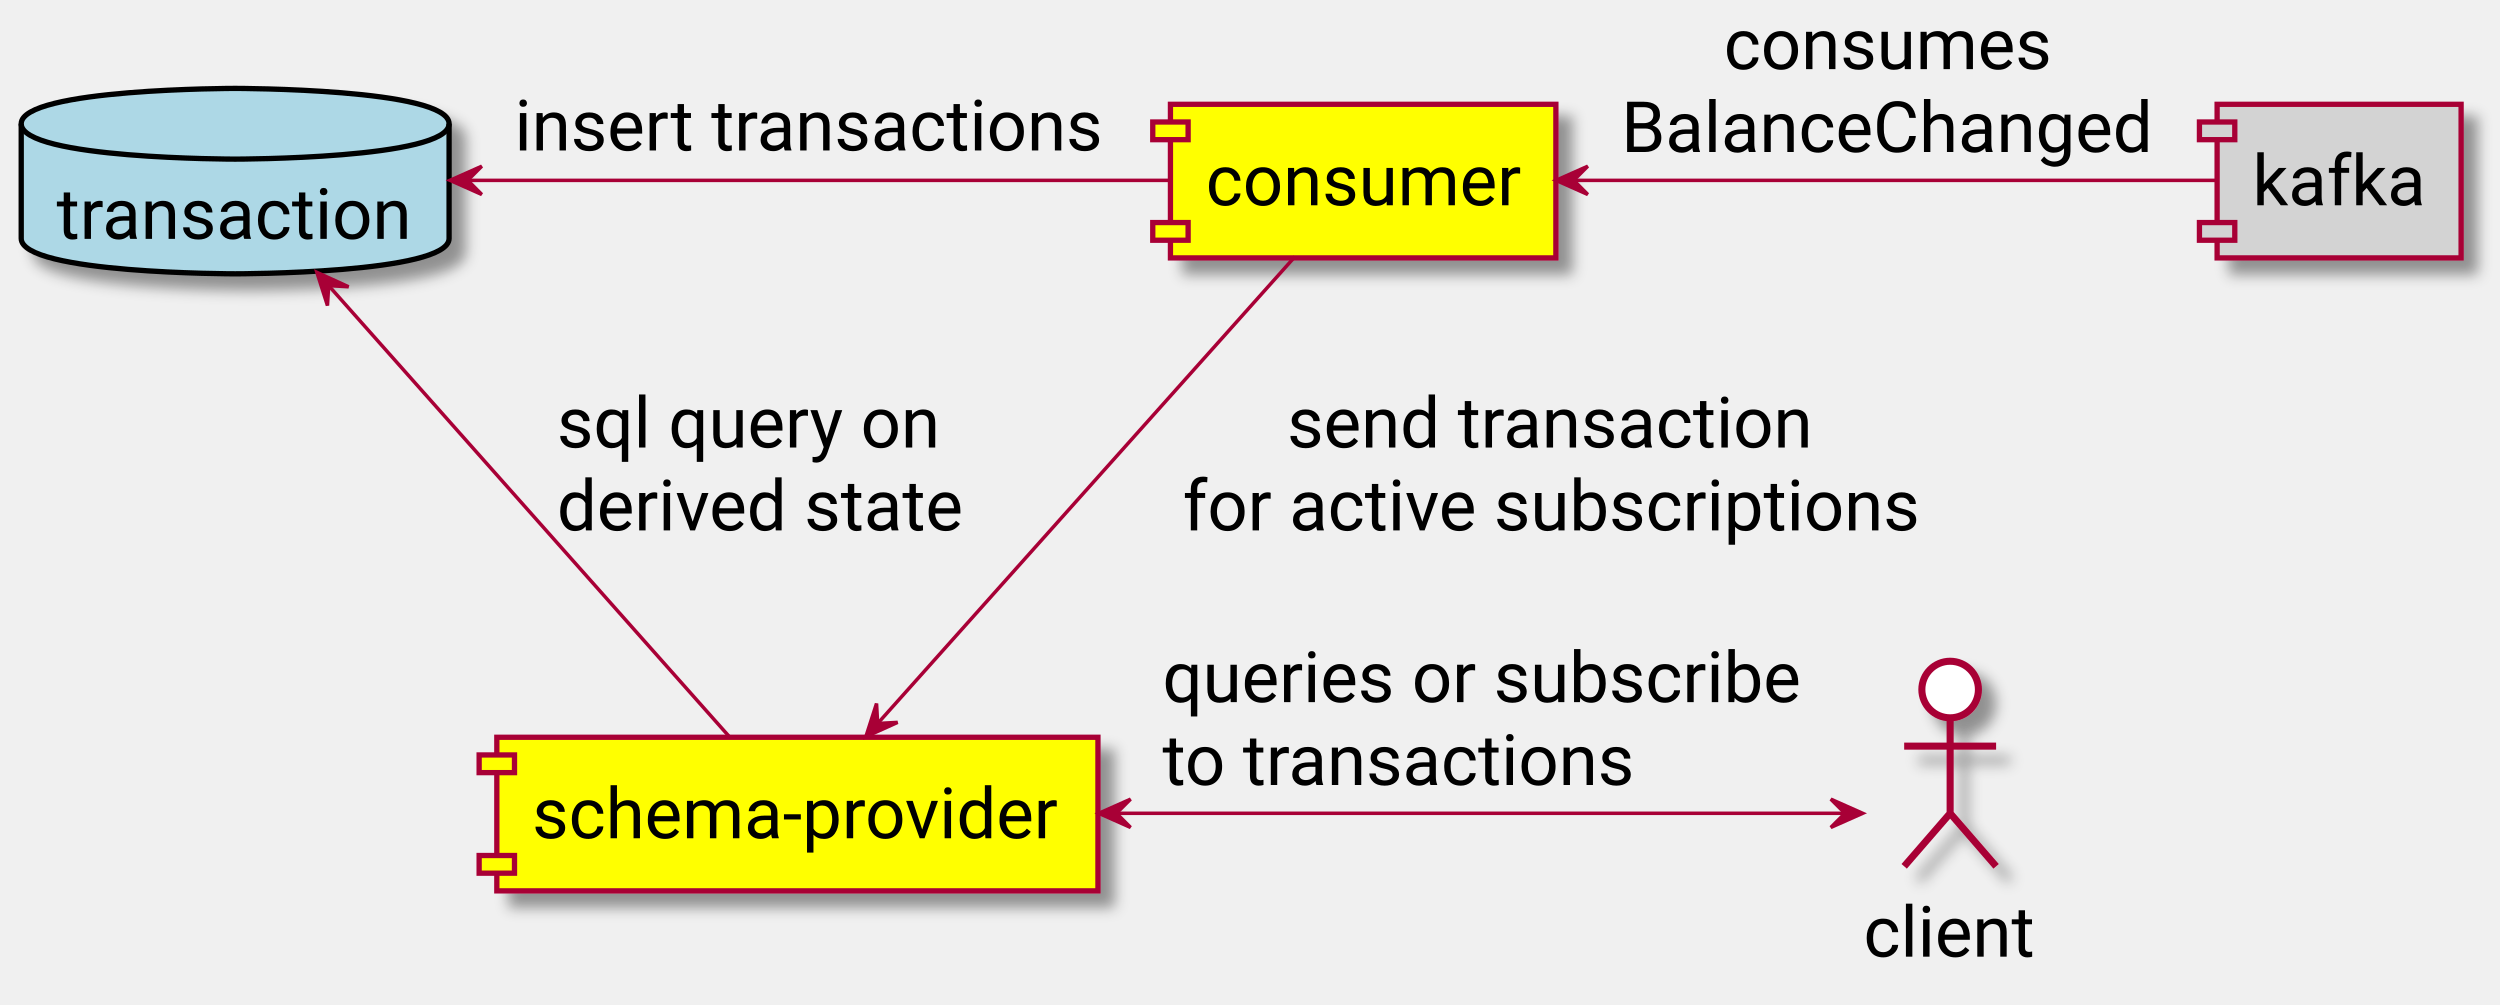
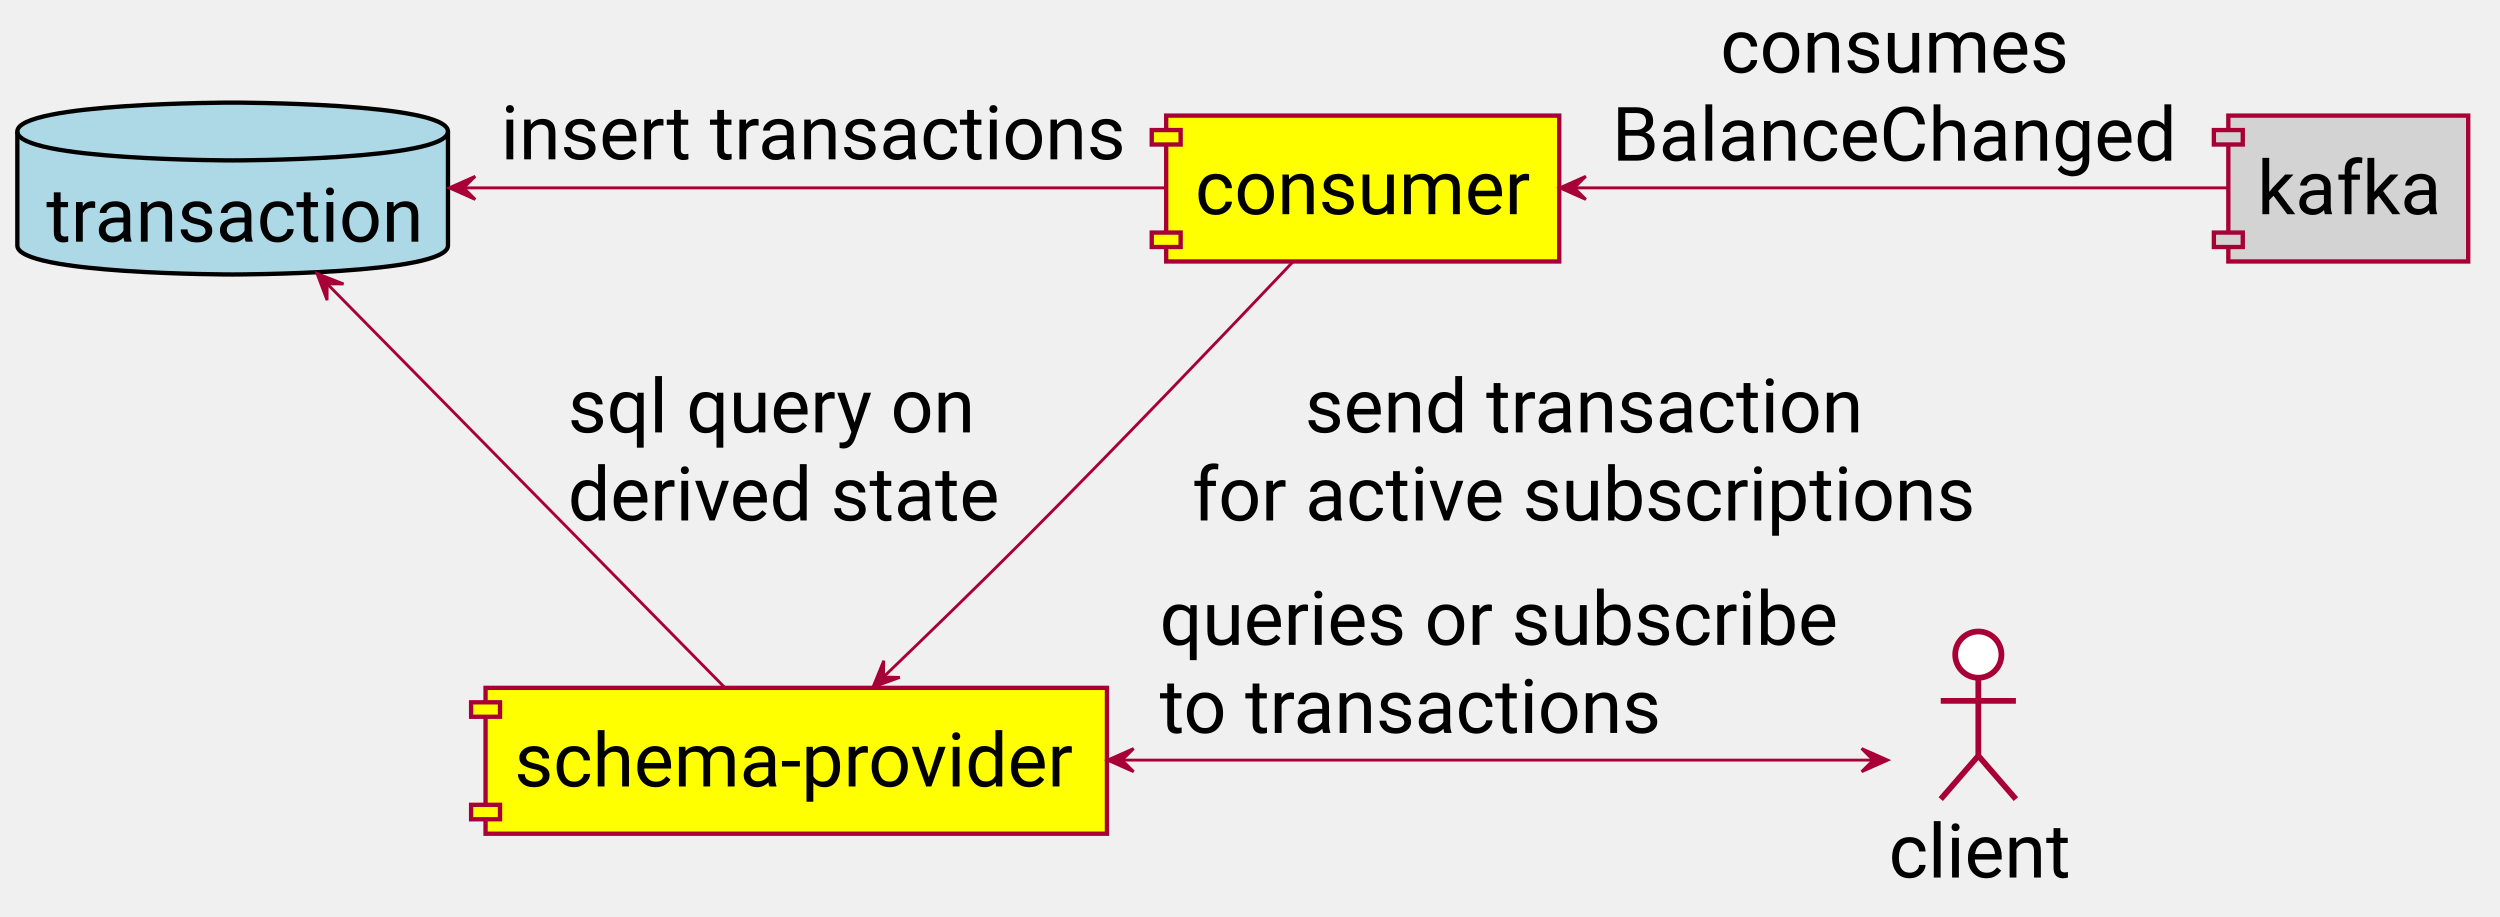
- <svg xmlns="http://www.w3.org/2000/svg" contentScriptType="application/ecmascript" contentStyleType="text/css" height="568px" preserveAspectRatio="none" style="width:1414px;height:568px;" version="1.1" viewBox="0 0 1414 568" width="1414px" zoomAndPan="magnify">
-   <defs>
-     <filter height="300%" id="f1nd7o7vh200ab" width="300%" x="-1" y="-1">
-       <feGaussianBlur result="blurOut" stdDeviation="4.0" />
-       <feColorMatrix in="blurOut" result="blurOut2" type="matrix" values="0 0 0 0 0 0 0 0 0 0 0 0 0 0 0 0 0 0 .4 0" />
-       <feOffset dx="8.0" dy="8.0" in="blurOut2" result="blurOut3" />
-       <feBlend in="SourceGraphic" in2="blurOut3" mode="normal" />
-     </filter>
-   </defs>
+ <svg xmlns="http://www.w3.org/2000/svg" contentScriptType="application/ecmascript" contentStyleType="text/css" height="634px" preserveAspectRatio="none" style="width:1730px;height:634px;" version="1.1" viewBox="0 0 1730 634" width="1730px" zoomAndPan="magnify">
+   <defs />
  <g>
-     <path d="M12,70 C12,50 133,50 133,50 C133,50 254,50 254,70 L254,134.875 C254,154.875 133,154.875 133,154.875 C133,154.875 12,154.875 12,134.875 L12,70 " fill="#ADD8E6" filter="url(#f1nd7o7vh200ab)" style="stroke: #000000; stroke-width: 3.0;" />
-     <path d="M12,70 C12,90 133,90 133,90 C133,90 254,90 254,70 " fill="none" style="stroke: #000000; stroke-width: 3.0;" />
-     <text fill="#000000" font-family="Roboto" font-size="40" lengthAdjust="spacingAndGlyphs" textLength="202" x="32" y="135.109">transaction</text>
-     <rect fill="#FFFF00" filter="url(#f1nd7o7vh200ab)" height="86.875" style="stroke: #A80036; stroke-width: 3.0;" width="218" x="662" y="59" />
-     <rect fill="#FFFF00" height="10" style="stroke: #A80036; stroke-width: 3.0;" width="20" x="652" y="69" />
-     <rect fill="#FFFF00" height="10" style="stroke: #A80036; stroke-width: 3.0;" width="20" x="652" y="125.875" />
-     <text fill="#000000" font-family="Roboto" font-size="40" lengthAdjust="spacingAndGlyphs" textLength="178" x="682" y="116.109">consumer</text>
-     <ellipse cx="1103" cy="390" fill="#FFFFFF" filter="url(#f1nd7o7vh200ab)" rx="16" ry="16" style="stroke: #A80036; stroke-width: 4.0;" />
-     <path d="M1103,406 L1103,460 M1077,422 L1129,422 M1103,460 L1077,490 M1103,460 L1129,490 " fill="none" filter="url(#f1nd7o7vh200ab)" style="stroke: #A80036; stroke-width: 4.0;" />
-     <text fill="#000000" font-family="Roboto" font-size="40" lengthAdjust="spacingAndGlyphs" textLength="98" x="1054" y="541.109">client</text>
-     <rect fill="#D3D3D3" filter="url(#f1nd7o7vh200ab)" height="86.875" style="stroke: #A80036; stroke-width: 3.0;" width="138" x="1254" y="59" />
-     <rect fill="#D3D3D3" height="10" style="stroke: #A80036; stroke-width: 3.0;" width="20" x="1244" y="69" />
-     <rect fill="#D3D3D3" height="10" style="stroke: #A80036; stroke-width: 3.0;" width="20" x="1244" y="125.875" />
-     <text fill="#000000" font-family="Roboto" font-size="40" lengthAdjust="spacingAndGlyphs" textLength="98" x="1274" y="116.109">kafka</text>
-     <rect fill="#FFFF00" filter="url(#f1nd7o7vh200ab)" height="86.875" style="stroke: #A80036; stroke-width: 3.0;" width="340" x="281" y="417" />
-     <rect fill="#FFFF00" height="10" style="stroke: #A80036; stroke-width: 3.0;" width="20" x="271" y="427" />
-     <rect fill="#FFFF00" height="10" style="stroke: #A80036; stroke-width: 3.0;" width="20" x="271" y="483.875" />
-     <text fill="#000000" font-family="Roboto" font-size="40" lengthAdjust="spacingAndGlyphs" textLength="300" x="301" y="474.109">schema-provider</text>
-     <path d="M264.981,102 C382.29,102 551.763,102 661.655,102 " fill="none" id="tr&lt;-c" style="stroke: #A80036; stroke-width: 2.0;" />
-     <polygon fill="#A80036" points="254.505,102,272.505,110,264.505,102,272.505,94,254.505,102" style="stroke: #A80036; stroke-width: 2.0;" />
-     <text fill="#000000" font-family="Roboto" font-size="40" lengthAdjust="spacingAndGlyphs" textLength="334" x="291" y="85.109">insert transactions</text>
-     <path d="M890.62,102 C1001.43,102 1162.432,102 1253.469,102 " fill="none" id="c&lt;-kc" style="stroke: #A80036; stroke-width: 2.0;" />
-     <polygon fill="#A80036" points="880.057,102,898.057,110,890.057,102,898.057,94,880.057,102" style="stroke: #A80036; stroke-width: 2.0;" />
-     <text fill="#000000" font-family="Roboto" font-size="40" lengthAdjust="spacingAndGlyphs" textLength="184" x="975" y="39.109">consumes</text>
-     <text fill="#000000" font-family="Roboto" font-size="40" lengthAdjust="spacingAndGlyphs" textLength="300" x="917" y="85.984">BalanceChanged</text>
-     <path d="M631.673,460 C769.457,460 950.788,460 1043.223,460 " fill="none" id="sp-cl" style="stroke: #A80036; stroke-width: 2.0;" />
-     <polygon fill="#A80036" points="1053.507,460,1035.507,452,1043.507,460,1035.507,468,1053.507,460" style="stroke: #A80036; stroke-width: 2.0;" />
-     <polygon fill="#A80036" points="621.454,460,639.454,468,631.454,460,639.454,452,621.454,460" style="stroke: #A80036; stroke-width: 2.0;" />
-     <text fill="#000000" font-family="Roboto" font-size="40" lengthAdjust="spacingAndGlyphs" textLength="360" x="657.5" y="397.109">queries or subscribe</text>
-     <text fill="#000000" font-family="Roboto" font-size="40" lengthAdjust="spacingAndGlyphs" textLength="268" x="657.5" y="443.984">to transactions</text>
-     <path d="M186.066,161.741 C250.08,233.808 356.127,353.193 412.689,416.87 " fill="none" id="tr&lt;-sp" style="stroke: #A80036; stroke-width: 2.0;" />
-     <polygon fill="#A80036" points="179.24,154.056,185.213,172.827,185.881,161.533,197.175,162.201,179.24,154.056" style="stroke: #A80036; stroke-width: 2.0;" />
-     <text fill="#000000" font-family="Roboto" font-size="40" lengthAdjust="spacingAndGlyphs" textLength="214" x="315" y="253.109">sql query on</text>
-     <text fill="#000000" font-family="Roboto" font-size="40" lengthAdjust="spacingAndGlyphs" textLength="234" x="315" y="299.984">derived state</text>
-     <path d="M732.401,145.183 C673.057,211.573 559.663,338.433 496.442,409.161 " fill="none" id="c-&gt;sp" style="stroke: #A80036; stroke-width: 2.0;" />
-     <polygon fill="#A80036" points="489.736,416.664,507.697,408.575,496.401,409.208,495.767,397.912,489.736,416.664" style="stroke: #A80036; stroke-width: 2.0;" />
-     <text fill="#000000" font-family="Roboto" font-size="40" lengthAdjust="spacingAndGlyphs" textLength="298" x="728" y="253.109">send transaction</text>
-     <text fill="#000000" font-family="Roboto" font-size="40" lengthAdjust="spacingAndGlyphs" textLength="416" x="669" y="299.984">for active subscriptions</text>
+     <path d="M12,91 C12,71 161,71 161,71 C161,71 310,71 310,91 L310,169.938 C310,189.938 161,189.938 161,189.938 C161,189.938 12,189.938 12,169.938 L12,91 " fill="#ADD8E6" style="stroke: #000000; stroke-width: 3.0;" />
+     <path d="M12,91 C12,111 161,111 161,111 C161,111 310,111 310,91 " fill="none" style="stroke: #000000; stroke-width: 3.0;" />
+     <text fill="#000000" font-family="Roboto" font-size="52" lengthAdjust="spacingAndGlyphs" textLength="258" x="32" y="167.242">transaction</text>
+     <rect fill="#FFFF00" height="100.938" style="stroke: #A80036; stroke-width: 3.0;" width="272" x="807" y="80" />
+     <rect fill="#FFFF00" height="10" style="stroke: #A80036; stroke-width: 3.0;" width="20" x="797" y="90" />
+     <rect fill="#FFFF00" height="10" style="stroke: #A80036; stroke-width: 3.0;" width="20" x="797" y="160.938" />
+     <text fill="#000000" font-family="Roboto" font-size="52" lengthAdjust="spacingAndGlyphs" textLength="232" x="827" y="148.242">consumer</text>
+     <ellipse cx="1369" cy="453" fill="#FFFFFF" rx="16" ry="16" style="stroke: #A80036; stroke-width: 4.0;" />
+     <path d="M1369,469 L1369,523 M1343,485 L1395,485 M1369,523 L1343,553 M1369,523 L1395,553 " fill="none" style="stroke: #A80036; stroke-width: 4.0;" />
+     <text fill="#000000" font-family="Roboto" font-size="52" lengthAdjust="spacingAndGlyphs" textLength="124" x="1307" y="607.242">client</text>
+     <rect fill="#D3D3D3" height="100.938" style="stroke: #A80036; stroke-width: 3.0;" width="166" x="1542" y="80" />
+     <rect fill="#D3D3D3" height="10" style="stroke: #A80036; stroke-width: 3.0;" width="20" x="1532" y="90" />
+     <rect fill="#D3D3D3" height="10" style="stroke: #A80036; stroke-width: 3.0;" width="20" x="1532" y="160.938" />
+     <text fill="#000000" font-family="Roboto" font-size="52" lengthAdjust="spacingAndGlyphs" textLength="126" x="1562" y="148.242">kafka</text>
+     <rect fill="#FFFF00" height="100.938" style="stroke: #A80036; stroke-width: 3.0;" width="430" x="336" y="476" />
+     <rect fill="#FFFF00" height="10" style="stroke: #A80036; stroke-width: 3.0;" width="20" x="326" y="486" />
+     <rect fill="#FFFF00" height="10" style="stroke: #A80036; stroke-width: 3.0;" width="20" x="326" y="556.938" />
+     <text fill="#000000" font-family="Roboto" font-size="52" lengthAdjust="spacingAndGlyphs" textLength="390" x="356" y="544.242">schema-provider</text>
+     <path d="M321.039,130 C464.094,130 671.44,130 806.735,130 " fill="none" id="tr&lt;-c" style="stroke: #A80036; stroke-width: 2.0;" />
+     <polygon fill="#A80036" points="310.852,130,328.852,138,320.852,130,328.852,122,310.852,130" style="stroke: #A80036; stroke-width: 2.0;" />
+     <text fill="#000000" font-family="Roboto" font-size="52" lengthAdjust="spacingAndGlyphs" textLength="424" x="346.5" y="110.242">insert transactions</text>
+     <path d="M1090.02,130 C1227.919,130 1429.236,130 1541.477,130 " fill="none" id="c&lt;-kc" style="stroke: #A80036; stroke-width: 2.0;" />
+     <polygon fill="#A80036" points="1079.374,130,1097.374,138,1089.374,130,1097.374,122,1079.374,130" style="stroke: #A80036; stroke-width: 2.0;" />
+     <text fill="#000000" font-family="Roboto" font-size="52" lengthAdjust="spacingAndGlyphs" textLength="240" x="1190.5" y="50.242">consumes</text>
+     <text fill="#000000" font-family="Roboto" font-size="52" lengthAdjust="spacingAndGlyphs" textLength="390" x="1115.5" y="111.18">BalanceChanged</text>
+     <path d="M776.56,526 C950.616,526 1180.579,526 1296.124,526 " fill="none" id="sp-cl" style="stroke: #A80036; stroke-width: 2.0;" />
+     <polygon fill="#A80036" points="1306.268,526,1288.268,518,1296.268,526,1288.268,534,1306.268,526" style="stroke: #A80036; stroke-width: 2.0;" />
+     <polygon fill="#A80036" points="766.455,526,784.455,534,776.455,526,784.455,518,766.455,526" style="stroke: #A80036; stroke-width: 2.0;" />
+     <text fill="#000000" font-family="Roboto" font-size="52" lengthAdjust="spacingAndGlyphs" textLength="468" x="802.5" y="446.242">queries or subscribe</text>
+     <text fill="#000000" font-family="Roboto" font-size="52" lengthAdjust="spacingAndGlyphs" textLength="342" x="802.5" y="507.18">to transactions</text>
+     <path d="M226.741,196.752 C304.374,275.58 431.741,404.906 501.5,475.738 " fill="none" id="tr&lt;-sp" style="stroke: #A80036; stroke-width: 2.0;" />
+     <polygon fill="#A80036" points="219.387,189.285,226.317,207.723,226.404,196.41,237.717,196.496,219.387,189.285" style="stroke: #A80036; stroke-width: 2.0;" />
+     <text fill="#000000" font-family="Roboto" font-size="52" lengthAdjust="spacingAndGlyphs" textLength="278" x="393" y="299.242">sql query on</text>
+     <text fill="#000000" font-family="Roboto" font-size="52" lengthAdjust="spacingAndGlyphs" textLength="298" x="393" y="360.18">derived state</text>
+     <path d="M895.106,180.76 C848.163,230.269 774.342,307.475 709,373 C677.184,404.904 641.13,439.904 611.503,468.367 " fill="none" id="c-&gt;sp" style="stroke: #A80036; stroke-width: 2.0;" />
+     <polygon fill="#A80036" points="604.116,475.456,622.642,468.764,611.331,468.532,611.563,457.221,604.116,475.456" style="stroke: #A80036; stroke-width: 2.0;" />
+     <text fill="#000000" font-family="Roboto" font-size="52" lengthAdjust="spacingAndGlyphs" textLength="382" x="903" y="299.242">send transaction</text>
+     <text fill="#000000" font-family="Roboto" font-size="52" lengthAdjust="spacingAndGlyphs" textLength="538" x="825" y="360.18">for active subscriptions</text>
  </g>
</svg>
